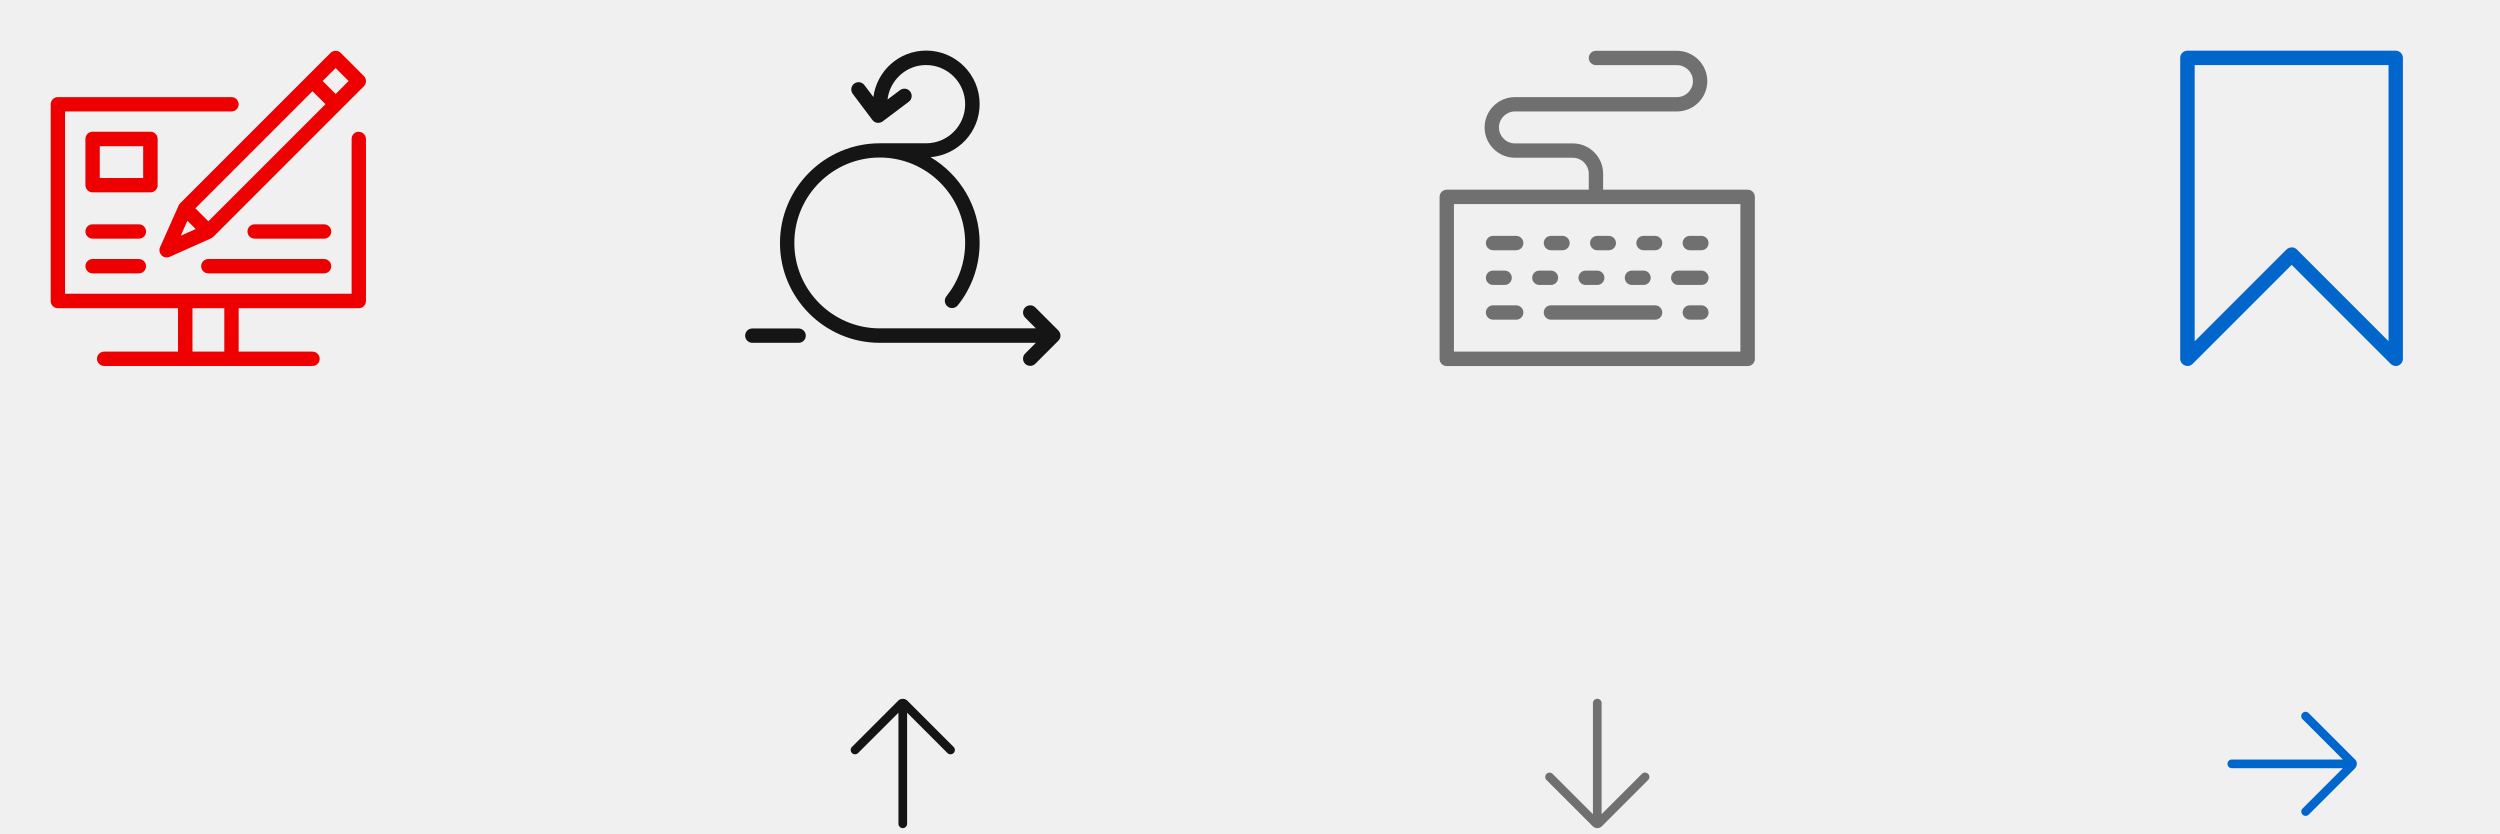
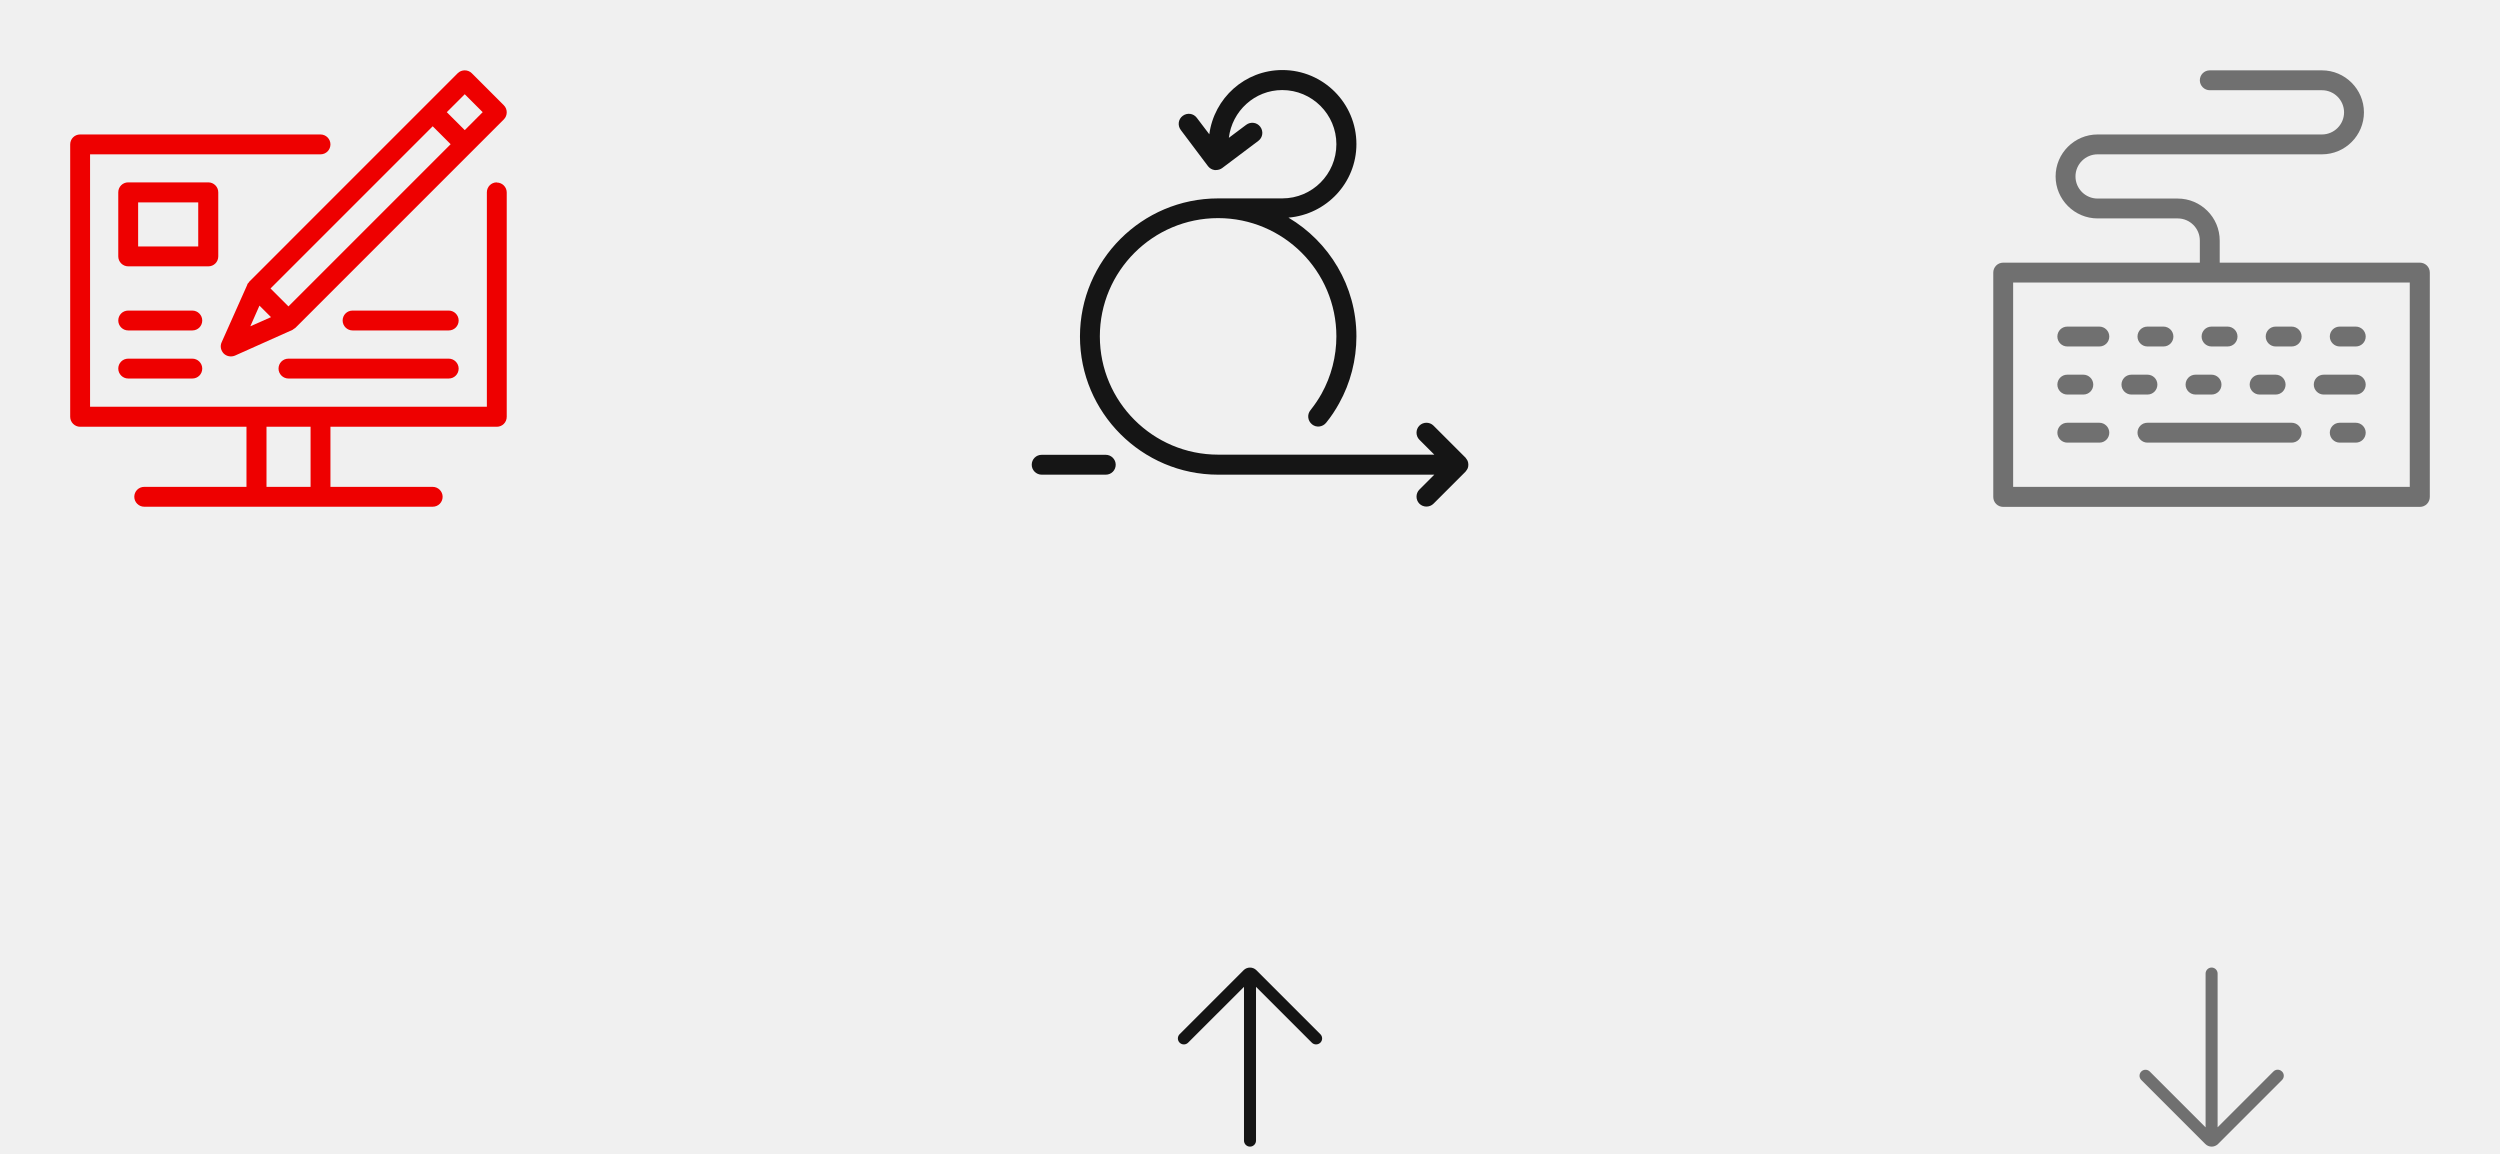
- <svg xmlns="http://www.w3.org/2000/svg" width="288" height="96" viewBox="0 0 288 96" fill="none">
+ <svg xmlns="http://www.w3.org/2000/svg" width="208" height="96" viewBox="0 0 208 96" fill="none">
  <g clip-path="url(#clip0_2153_2389)">
    <path d="M20.653 23.547C20.653 23.547 20.587 23.613 20.573 23.667V23.693L18.44 28.48C18.293 28.8 18.373 29.16 18.613 29.413C18.853 29.653 19.227 29.72 19.547 29.587L24.347 27.44C24.347 27.44 24.427 27.387 24.467 27.347C24.507 27.32 24.56 27.307 24.587 27.267L41.92 9.933C42.24 9.613 42.24 9.08 41.92 8.76L39.253 6.093C38.933 5.773 38.4 5.773 38.08 6.093L20.747 23.427C20.747 23.427 20.68 23.52 20.653 23.56V23.547ZM21.6 25.44L22.547 26.387L20.827 27.147L21.587 25.427L21.6 25.44ZM38.667 7.84L40.16 9.333L38.667 10.827L37.173 9.333L38.667 7.84ZM36 10.507L37.493 12L24 25.493L22.507 24L36 10.507Z" fill="#EE0000" />
    <path d="M41.333 15.173C40.867 15.173 40.507 15.547 40.507 16V33.84H7.493V12.84H26.667C27.133 12.84 27.493 12.467 27.493 12.013C27.493 11.56 27.12 11.187 26.667 11.187H6.667C6.2 11.187 5.84 11.56 5.84 12.013V34.68C5.84 35.133 6.213 35.507 6.667 35.507H20.507V40.507H12C11.533 40.507 11.173 40.88 11.173 41.333C11.173 41.787 11.547 42.16 12 42.16H36C36.467 42.16 36.827 41.787 36.827 41.333C36.827 40.88 36.453 40.507 36 40.507H27.493V35.507H41.333C41.8 35.507 42.16 35.133 42.16 34.68V16.013C42.16 15.56 41.787 15.187 41.333 15.187V15.173ZM25.84 40.507H22.173V35.507H25.84V40.507Z" fill="#EE0000" />
    <path d="M18.16 21.333V16C18.16 15.547 17.787 15.173 17.333 15.173H10.667C10.2 15.173 9.84 15.547 9.84 16V21.333C9.84 21.787 10.213 22.16 10.667 22.16H17.333C17.8 22.16 18.16 21.787 18.16 21.333ZM16.493 20.507H11.493V16.84H16.493V20.507Z" fill="#EE0000" />
    <path d="M37.334 25.84H29.334C28.867 25.84 28.507 26.213 28.507 26.667C28.507 27.12 28.88 27.493 29.334 27.493H37.334C37.8 27.493 38.16 27.12 38.16 26.667C38.16 26.213 37.787 25.84 37.334 25.84Z" fill="#EE0000" />
    <path d="M16 25.84H10.667C10.2 25.84 9.84 26.213 9.84 26.667C9.84 27.12 10.213 27.493 10.667 27.493H16C16.467 27.493 16.827 27.12 16.827 26.667C16.827 26.213 16.453 25.84 16 25.84Z" fill="#EE0000" />
    <path d="M37.333 29.84H24C23.533 29.84 23.173 30.213 23.173 30.667C23.173 31.12 23.547 31.493 24 31.493H37.333C37.8 31.493 38.16 31.12 38.16 30.667C38.16 30.213 37.787 29.84 37.333 29.84Z" fill="#EE0000" />
    <path d="M16 29.84H10.667C10.2 29.84 9.84 30.213 9.84 30.667C9.84 31.12 10.213 31.493 10.667 31.493H16C16.467 31.493 16.827 31.12 16.827 30.667C16.827 30.213 16.453 29.84 16 29.84Z" fill="#EE0000" />
  </g>
  <g clip-path="url(#clip1_2153_2389)">
    <path d="M122.107 38.987C122.187 38.787 122.187 38.547 122.107 38.347C122.067 38.267 122.014 38.187 121.96 38.12C121.96 38.107 121.947 38.093 121.934 38.08L119.267 35.413C118.947 35.093 118.414 35.093 118.094 35.413C117.774 35.733 117.774 36.267 118.094 36.587L119.334 37.827H101.347C95.92 37.827 91.507 33.413 91.507 27.987C91.507 22.56 95.92 18.147 101.347 18.147C106.774 18.147 111.187 22.56 111.187 27.987C111.187 29.653 110.76 31.307 109.96 32.747C109.694 33.227 109.374 33.693 109.027 34.133C108.734 34.493 108.8 35.013 109.16 35.307C109.52 35.6 110.04 35.533 110.334 35.173C110.747 34.667 111.107 34.12 111.414 33.56C112.36 31.867 112.854 29.933 112.854 27.987C112.854 23.787 110.574 20.107 107.2 18.107C110.36 17.84 112.854 15.213 112.854 11.987C112.854 8.587 110.094 5.827 106.694 5.827C103.574 5.827 101.014 8.16 100.614 11.173L99.573 9.8C99.293 9.427 98.773 9.36 98.4 9.64C98.027 9.92 97.96 10.44 98.24 10.813L100.507 13.827C100.64 14 100.84 14.12 101.054 14.147C101.094 14.147 101.134 14.147 101.174 14.147C101.347 14.147 101.534 14.093 101.68 13.987L104.694 11.72C105.067 11.44 105.134 10.92 104.854 10.547C104.574 10.173 104.054 10.107 103.68 10.387L102.24 11.467C102.507 9.24 104.387 7.493 106.68 7.493C109.16 7.493 111.187 9.507 111.187 12C111.187 14.493 109.174 16.507 106.68 16.507H101.347C95 16.507 89.853 21.667 89.853 28C89.853 34.333 95.013 39.493 101.347 39.493H119.334L118.094 40.733C117.774 41.053 117.774 41.587 118.094 41.907C118.254 42.067 118.467 42.147 118.68 42.147C118.894 42.147 119.107 42.067 119.267 41.907L121.934 39.24C121.934 39.24 121.947 39.213 121.96 39.2C122.014 39.133 122.08 39.053 122.107 38.973V38.987Z" fill="#151515" />
    <path d="M92 37.84H86.667C86.2 37.84 85.84 38.213 85.84 38.667C85.84 39.12 86.213 39.493 86.667 39.493H92C92.467 39.493 92.827 39.12 92.827 38.667C92.827 38.213 92.453 37.84 92 37.84Z" fill="#151515" />
  </g>
  <g clip-path="url(#clip2_2153_2389)">
    <path d="M109.855 86.045L104.53 80.72C104.24 80.43 103.76 80.43 103.47 80.72L98.145 86.045C97.95 86.24 97.95 86.555 98.145 86.75C98.34 86.945 98.655 86.945 98.85 86.75L103.5 82.105V94.9C103.5 95.175 103.725 95.4 104 95.4C104.275 95.4 104.5 95.175 104.5 94.9V82.105L109.145 86.75C109.245 86.85 109.37 86.895 109.5 86.895C109.63 86.895 109.755 86.845 109.855 86.75C110.05 86.555 110.05 86.24 109.855 86.045Z" fill="#151515" />
  </g>
  <path d="M172 32.827H173.333C173.8 32.827 174.16 32.453 174.16 32C174.16 31.547 173.786 31.173 173.333 31.173H172C171.533 31.173 171.173 31.547 171.173 32C171.173 32.453 171.546 32.827 172 32.827Z" fill="#707070" />
  <path d="M179.494 32C179.494 31.533 179.12 31.173 178.667 31.173H177.334C176.867 31.173 176.507 31.547 176.507 32C176.507 32.453 176.88 32.827 177.334 32.827H178.667C179.134 32.827 179.494 32.453 179.494 32Z" fill="#707070" />
  <path d="M188 32.827H189.333C189.8 32.827 190.16 32.453 190.16 32C190.16 31.547 189.787 31.173 189.333 31.173H188C187.533 31.173 187.173 31.547 187.173 32C187.173 32.453 187.547 32.827 188 32.827Z" fill="#707070" />
  <path d="M178.666 28.827H180C180.466 28.827 180.826 28.453 180.826 28C180.826 27.547 180.453 27.173 180 27.173H178.666C178.2 27.173 177.84 27.547 177.84 28C177.84 28.453 178.213 28.827 178.666 28.827Z" fill="#707070" />
  <path d="M174.666 27.173H172C171.533 27.173 171.173 27.547 171.173 28C171.173 28.453 171.546 28.827 172 28.827H174.666C175.133 28.827 175.493 28.453 175.493 28C175.493 27.547 175.12 27.173 174.666 27.173Z" fill="#707070" />
  <path d="M190.667 27.173H189.334C188.867 27.173 188.507 27.547 188.507 28C188.507 28.453 188.88 28.827 189.334 28.827H190.667C191.134 28.827 191.494 28.453 191.494 28C191.494 27.547 191.12 27.173 190.667 27.173Z" fill="#707070" />
  <path d="M182.667 32.827H184C184.467 32.827 184.827 32.453 184.827 32C184.827 31.547 184.453 31.173 184 31.173H182.667C182.2 31.173 181.84 31.547 181.84 32C181.84 32.453 182.213 32.827 182.667 32.827Z" fill="#707070" />
  <path d="M184 28.827H185.333C185.8 28.827 186.16 28.453 186.16 28C186.16 27.547 185.786 27.173 185.333 27.173H184C183.533 27.173 183.173 27.547 183.173 28C183.173 28.453 183.546 28.827 184 28.827Z" fill="#707070" />
  <path d="M196 31.173H193.333C192.867 31.173 192.507 31.547 192.507 32C192.507 32.453 192.88 32.827 193.333 32.827H196C196.467 32.827 196.827 32.453 196.827 32C196.827 31.547 196.453 31.173 196 31.173Z" fill="#707070" />
  <path d="M196 35.173H194.667C194.2 35.173 193.84 35.547 193.84 36C193.84 36.453 194.213 36.827 194.667 36.827H196C196.467 36.827 196.827 36.453 196.827 36C196.827 35.547 196.453 35.173 196 35.173Z" fill="#707070" />
  <path d="M174.666 35.173H172C171.533 35.173 171.173 35.547 171.173 36C171.173 36.453 171.546 36.827 172 36.827H174.666C175.133 36.827 175.493 36.453 175.493 36C175.493 35.547 175.12 35.173 174.666 35.173Z" fill="#707070" />
  <path d="M196 27.173H194.667C194.2 27.173 193.84 27.547 193.84 28C193.84 28.453 194.213 28.827 194.667 28.827H196C196.467 28.827 196.827 28.453 196.827 28C196.827 27.547 196.453 27.173 196 27.173Z" fill="#707070" />
  <path d="M190.666 35.173H178.666C178.2 35.173 177.84 35.547 177.84 36C177.84 36.453 178.213 36.827 178.666 36.827H190.666C191.133 36.827 191.493 36.453 191.493 36C191.493 35.547 191.12 35.173 190.666 35.173Z" fill="#707070" />
  <path d="M166.666 42.173H201.333C201.8 42.173 202.16 41.8 202.16 41.347V22.68C202.16 22.213 201.786 21.853 201.333 21.853H184.68V20.013C184.68 18.08 183.106 16.52 181.186 16.52H174.52C173.506 16.52 172.68 15.693 172.68 14.68C172.68 13.667 173.506 12.84 174.52 12.84H193.186C195.12 12.84 196.68 11.267 196.68 9.347C196.68 7.427 195.106 5.853 193.186 5.853H183.853C183.386 5.853 183.026 6.227 183.026 6.68C183.026 7.133 183.4 7.507 183.853 7.507H193.186C194.2 7.507 195.026 8.333 195.026 9.347C195.026 10.36 194.2 11.187 193.186 11.187H174.52C172.586 11.187 171.026 12.76 171.026 14.68C171.026 16.6 172.6 18.173 174.52 18.173H181.186C182.2 18.173 183.026 19 183.026 20.013V21.853H166.666C166.2 21.853 165.84 22.227 165.84 22.68V41.347C165.84 41.813 166.213 42.173 166.666 42.173ZM167.493 23.507H200.493V40.507H167.493V23.507Z" fill="#707070" />
  <g clip-path="url(#clip3_2153_2389)">
    <path d="M189.855 89.145C189.66 88.95 189.345 88.95 189.15 89.145L184.505 93.79V81C184.505 80.725 184.28 80.5 184.005 80.5C183.73 80.5 183.505 80.725 183.505 81V93.795L178.86 89.15C178.665 88.955 178.35 88.955 178.155 89.15C177.96 89.345 177.96 89.66 178.155 89.855L183.48 95.18C183.625 95.325 183.82 95.4 184.01 95.4C184.2 95.4 184.395 95.325 184.54 95.18L189.865 89.855C190.06 89.66 190.06 89.345 189.865 89.15L189.855 89.145Z" fill="#707070" />
  </g>
-   <g clip-path="url(#clip4_2153_2389)">
-     <path d="M276 42.16C275.787 42.16 275.573 42.08 275.413 41.92L264 30.507L252.587 41.92C252.347 42.16 251.987 42.227 251.68 42.093C251.373 41.96 251.16 41.667 251.16 41.32V6.667C251.16 6.2 251.533 5.84 251.987 5.84H275.987C276.44 5.84 276.813 6.213 276.813 6.667V41.333C276.813 41.667 276.613 41.973 276.293 42.107C276.187 42.147 276.08 42.173 275.973 42.173L276 42.16ZM264 28.493C264.213 28.493 264.427 28.573 264.587 28.733L275.16 39.307V7.493H252.827V39.32L263.4 28.747C263.56 28.587 263.773 28.507 263.987 28.507L264 28.493Z" fill="#0066CC" />
-   </g>
-   <g clip-path="url(#clip5_2153_2389)">
-     <path d="M271.28 87.47L265.955 82.145C265.76 81.95 265.445 81.95 265.25 82.145C265.055 82.34 265.055 82.655 265.25 82.85L269.895 87.495H257.105C256.83 87.495 256.605 87.72 256.605 87.995C256.605 88.27 256.83 88.495 257.105 88.495H269.9L265.255 93.14C265.06 93.335 265.06 93.65 265.255 93.845C265.355 93.945 265.48 93.99 265.61 93.99C265.74 93.99 265.865 93.94 265.965 93.845L271.29 88.52C271.58 88.23 271.58 87.75 271.29 87.46L271.28 87.47Z" fill="#0066CC" />
-   </g>
  <defs>
    <clipPath id="clip0_2153_2389">
      <rect width="48" height="48" rx="3" fill="white" />
    </clipPath>
    <clipPath id="clip1_2153_2389">
      <rect width="48" height="48" fill="white" transform="translate(80)" />
    </clipPath>
    <clipPath id="clip2_2153_2389">
      <rect width="16" height="16" fill="white" transform="translate(96 80)" />
    </clipPath>
    <clipPath id="clip3_2153_2389">
      <rect width="16" height="16" fill="white" transform="translate(176 80)" />
    </clipPath>
-     <clipPath id="clip4_2153_2389">
-       <rect width="48" height="48" fill="white" transform="translate(240)" />
-     </clipPath>
-     <clipPath id="clip5_2153_2389">
-       <rect width="16" height="16" fill="white" transform="translate(256 80)" />
-     </clipPath>
  </defs>
</svg>
